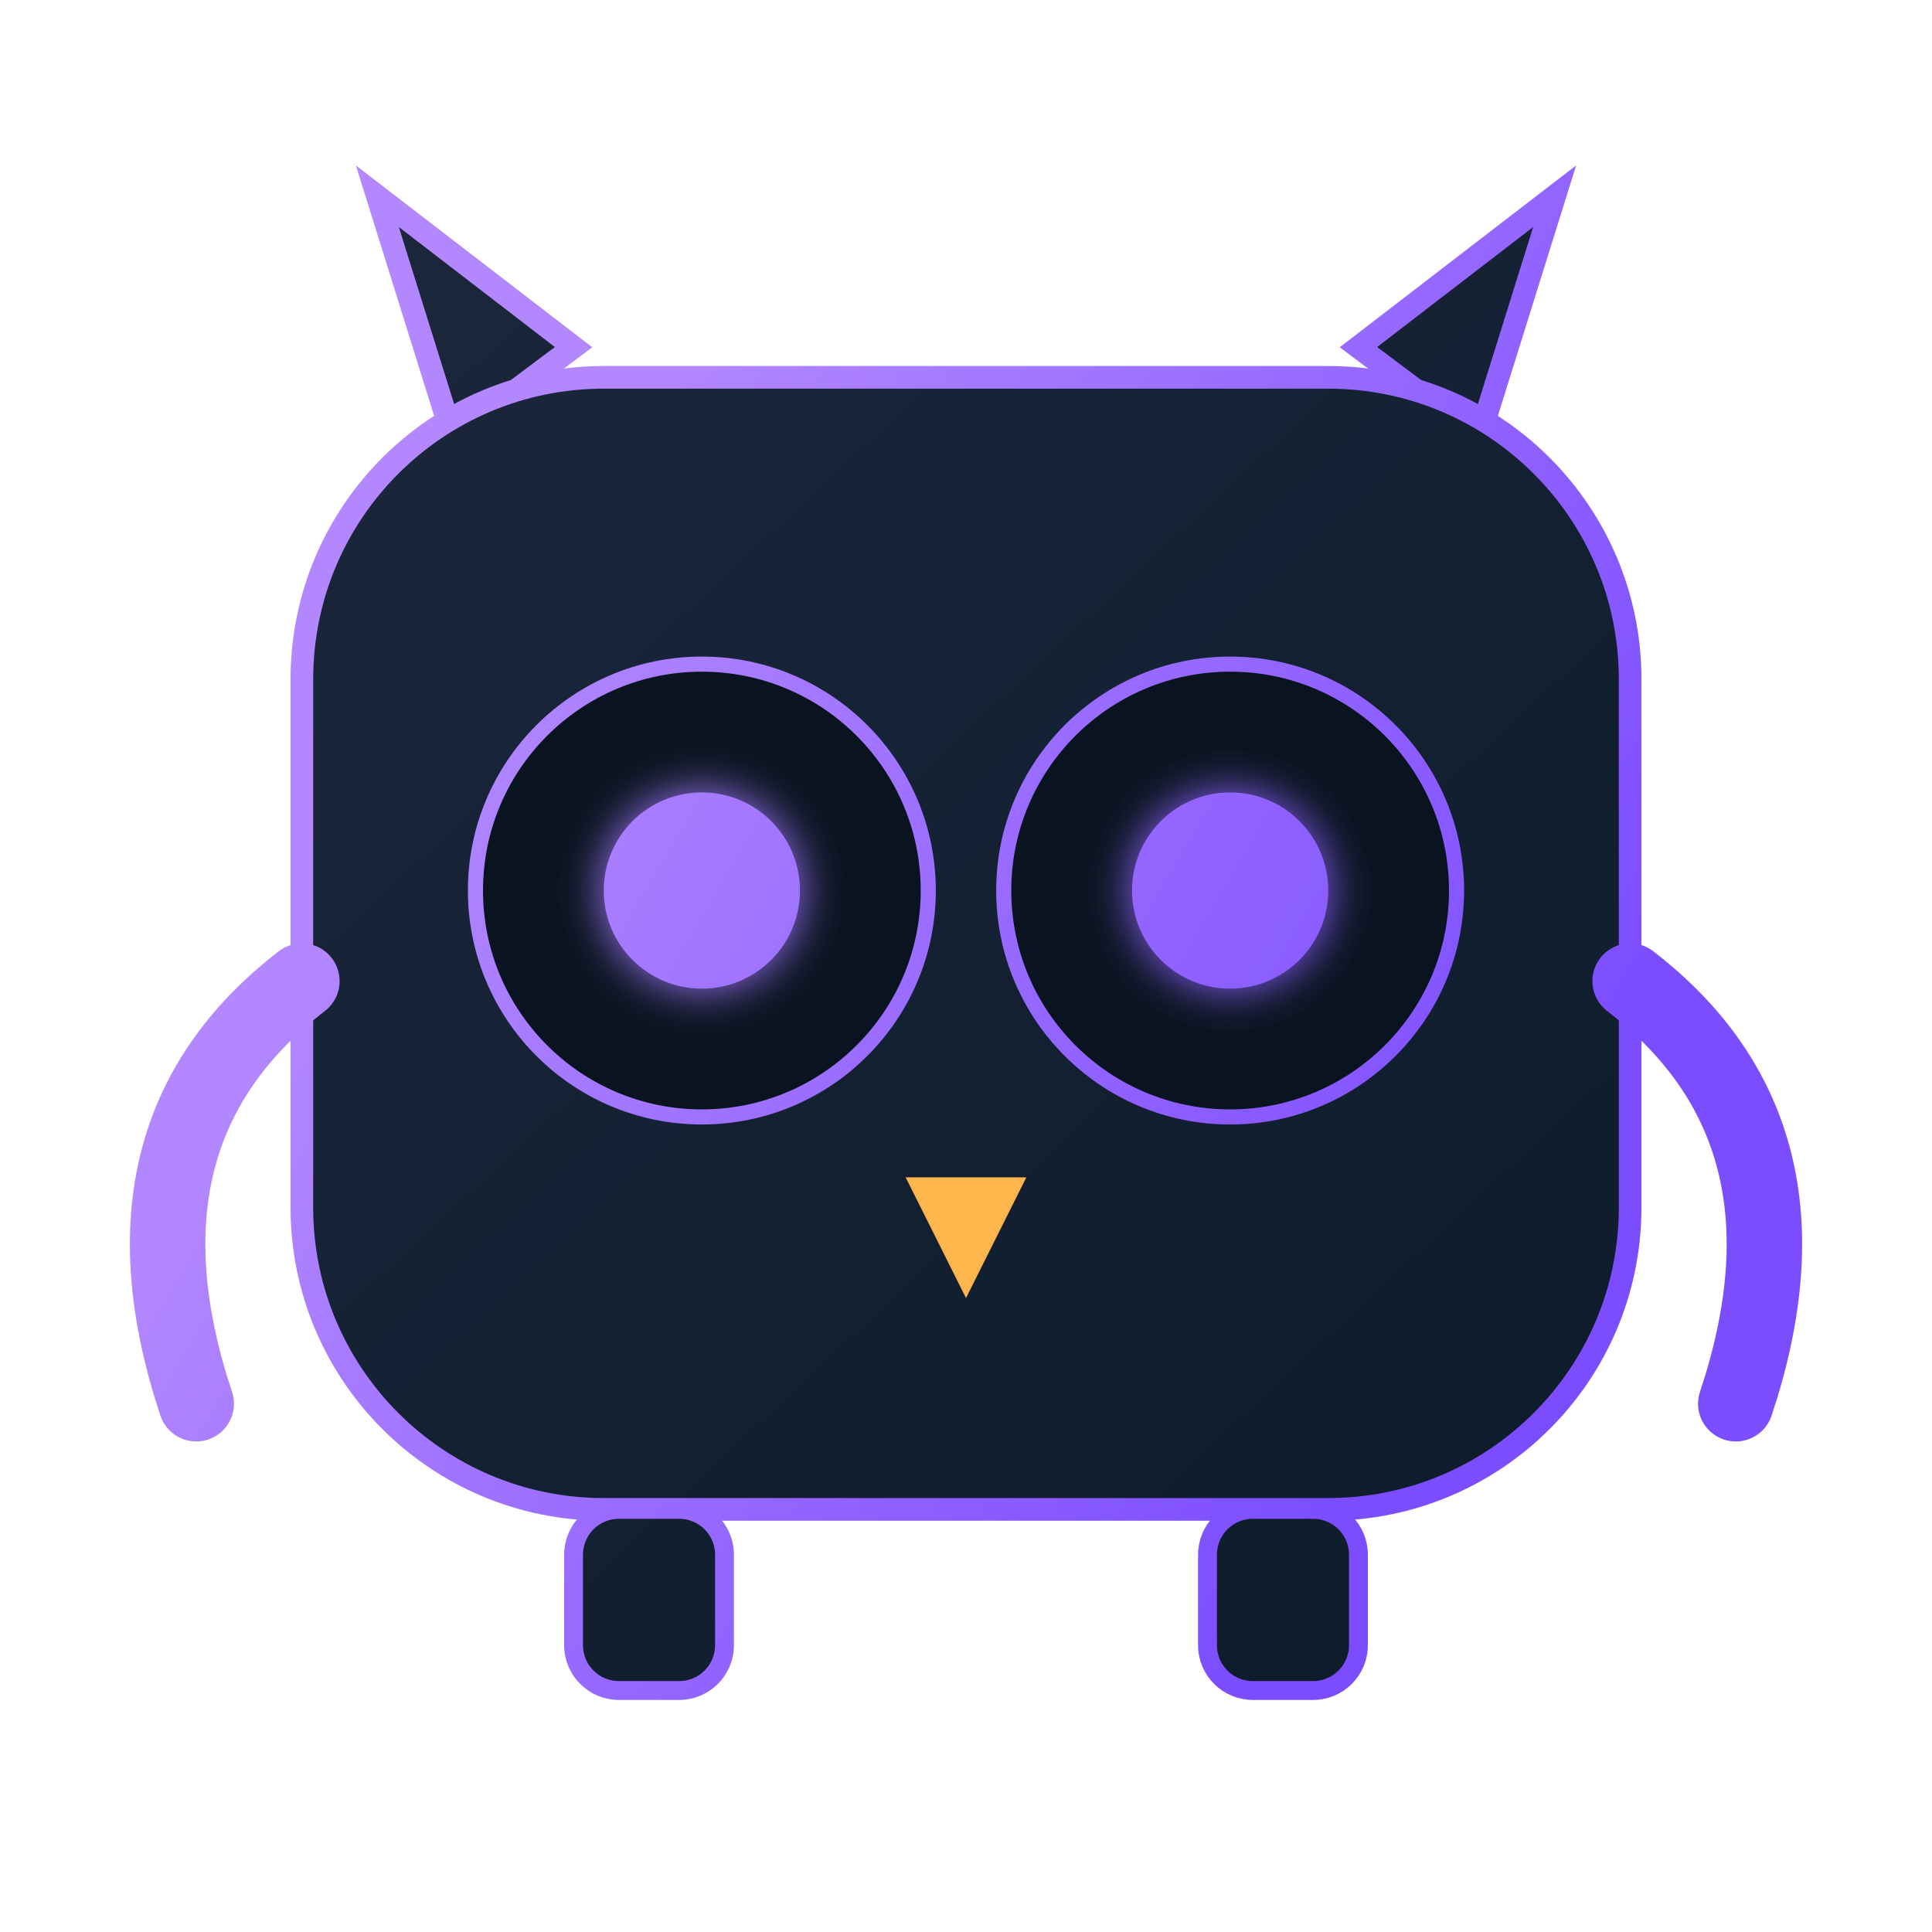
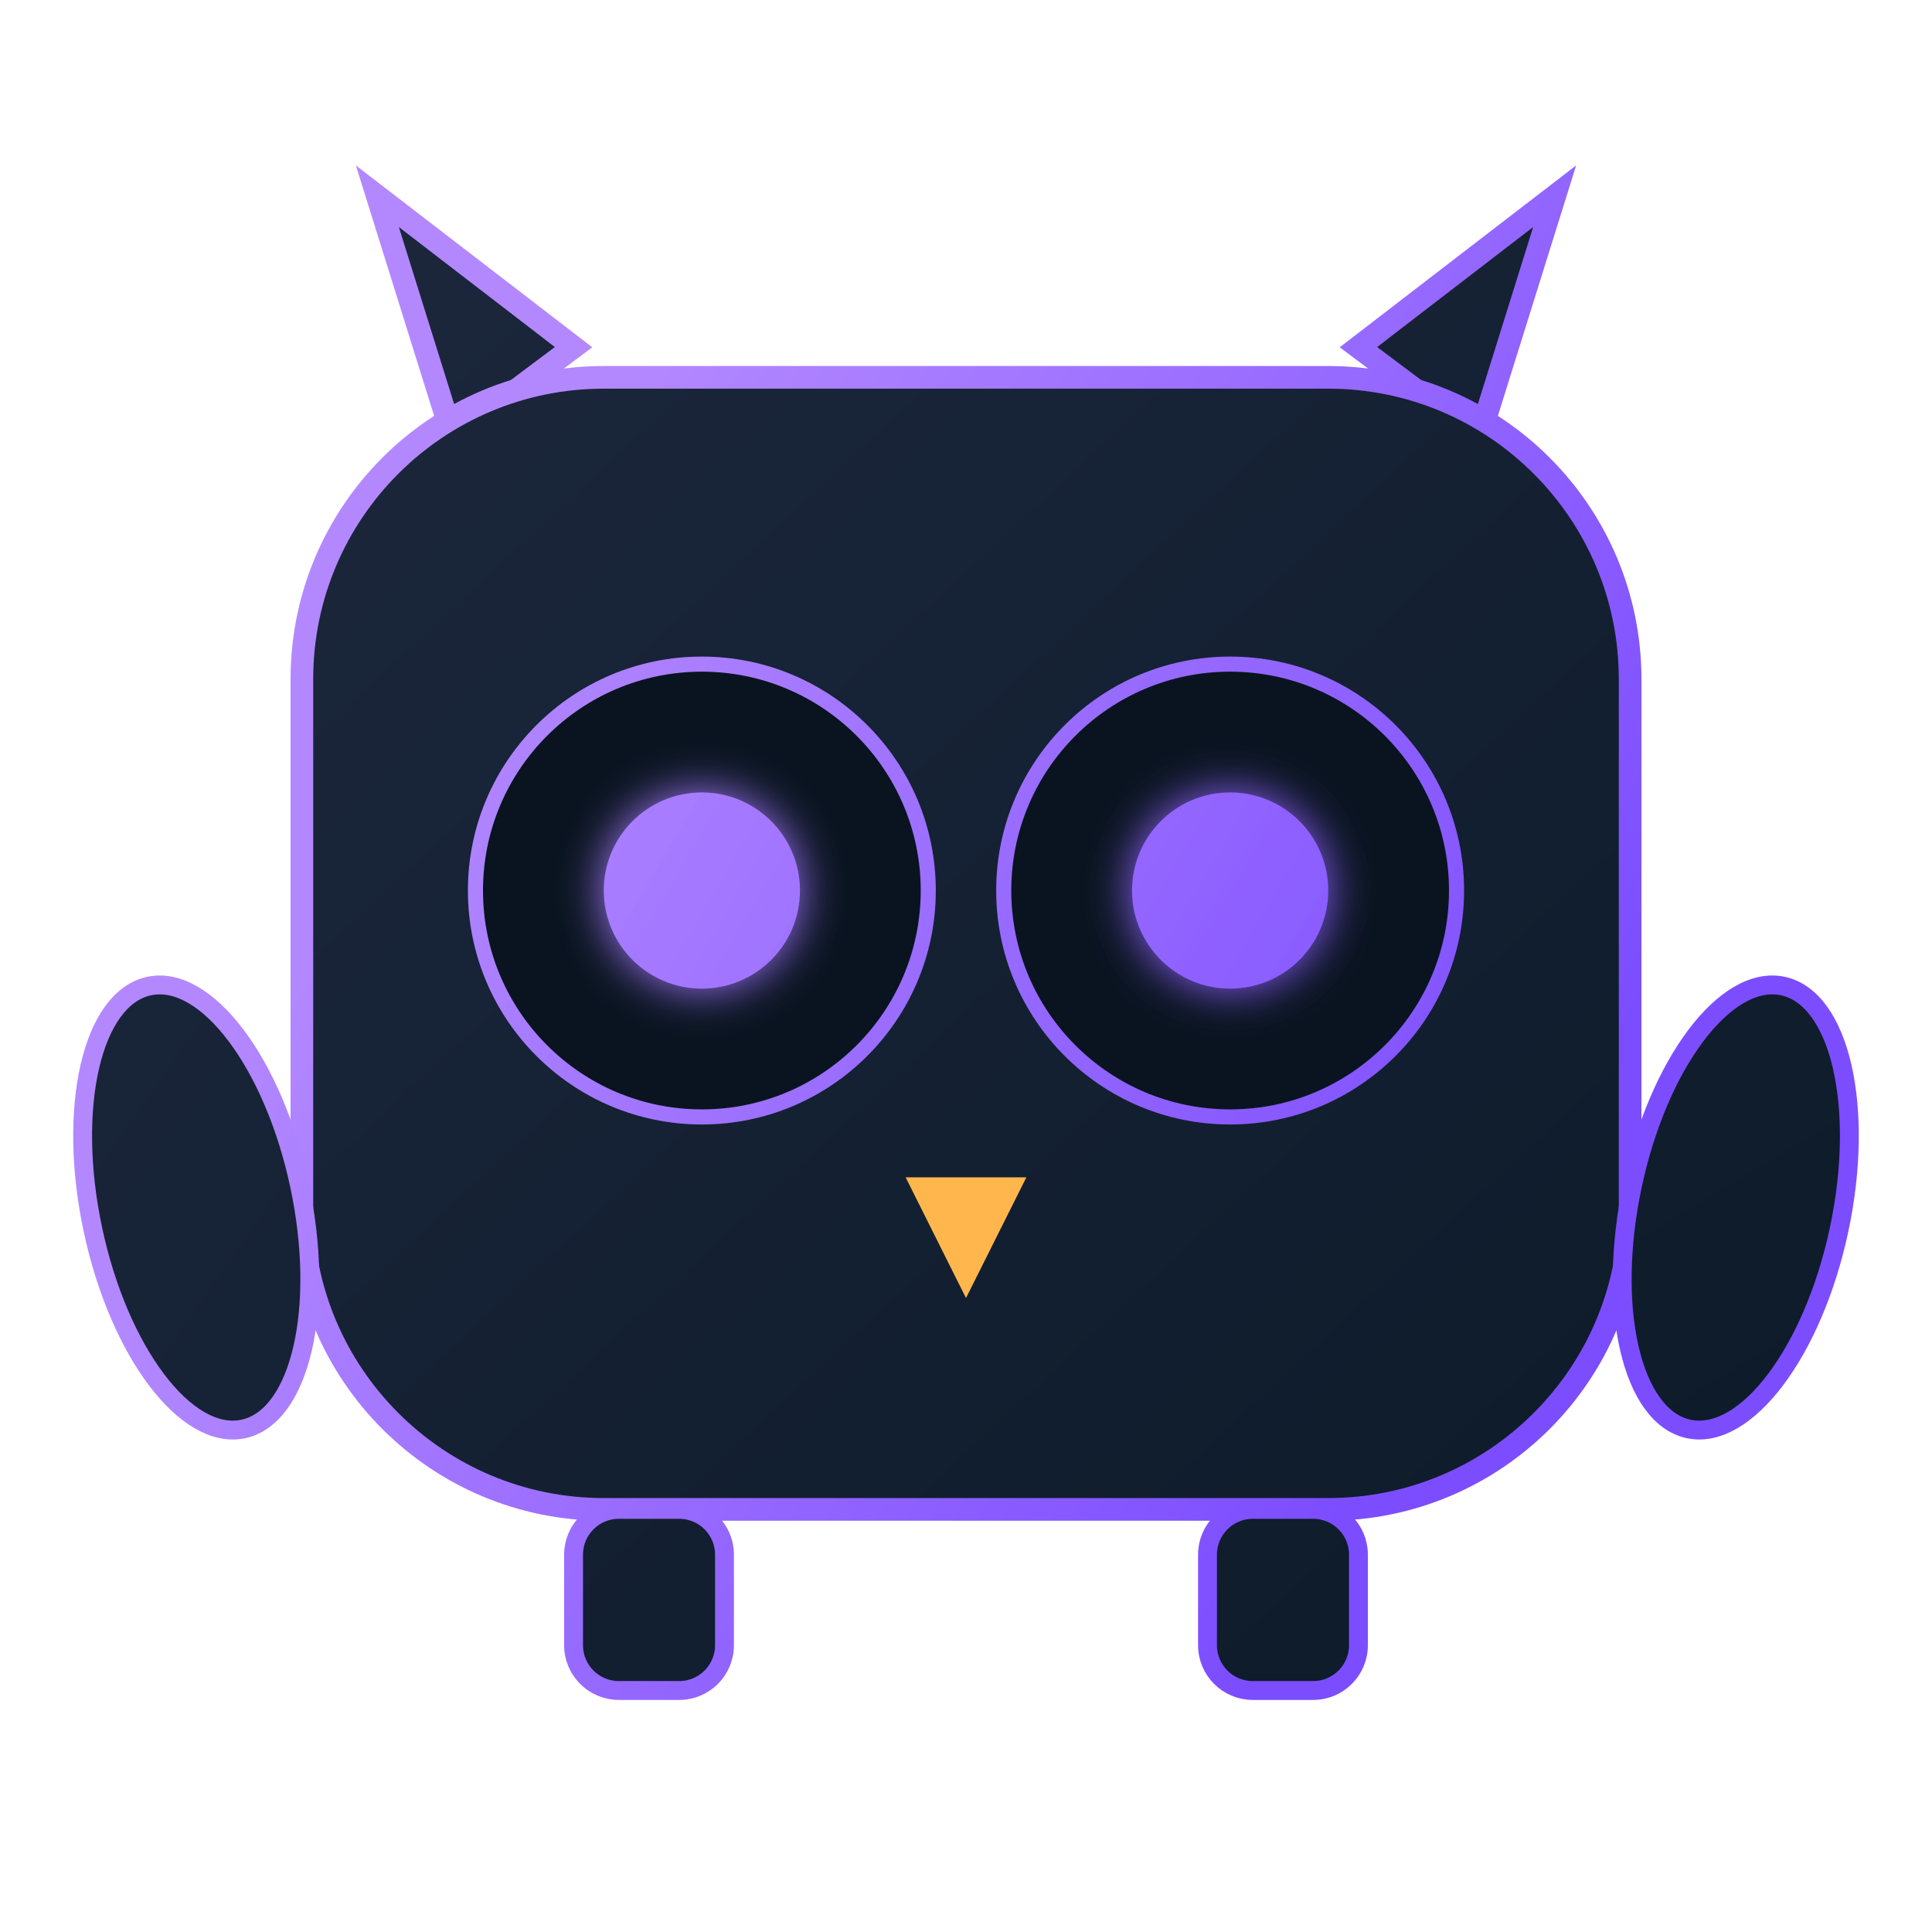
<svg xmlns="http://www.w3.org/2000/svg" width="256" height="256" viewBox="0 0 256 256" fill="none">
  <defs>
    <linearGradient id="bodyGrad" x1="48" y1="48" x2="208" y2="220" gradientUnits="userSpaceOnUse">
      <stop offset="0" stop-color="#1b263b" />
      <stop offset="1" stop-color="#0d1b2a" />
    </linearGradient>
    <linearGradient id="accentGrad" x1="60" y1="90" x2="196" y2="170" gradientUnits="userSpaceOnUse">
      <stop offset="0" stop-color="#b388ff" />
      <stop offset="1" stop-color="#7c4dff" />
    </linearGradient>
    <filter id="glow" x="-30%" y="-30%" width="160%" height="160%">
      <feGaussianBlur stdDeviation="3" result="blur" />
      <feMerge>
        <feMergeNode in="blur" />
        <feMergeNode in="SourceGraphic" />
      </feMerge>
    </filter>
  </defs>
  <g id="pet-body-group">
    <path d="M60 58 L50 26 L76 46 Z" fill="url(#bodyGrad)" stroke="url(#accentGrad)" stroke-width="3" />
    <path d="M196 58 L206 26 L180 46 Z" fill="url(#bodyGrad)" stroke="url(#accentGrad)" stroke-width="3" />
    <rect x="40" y="50" width="176" height="150" rx="40" fill="url(#bodyGrad)" stroke="url(#accentGrad)" stroke-width="3" />
    <circle cx="93" cy="118" r="30" fill="#0a1420" stroke="url(#accentGrad)" stroke-width="2" />
    <circle cx="163" cy="118" r="30" fill="#0a1420" stroke="url(#accentGrad)" stroke-width="2" />
    <circle cx="93" cy="118" r="13" fill="url(#accentGrad)" filter="url(#glow)">
      <animate attributeName="r" values="13;3;13" keyTimes="0;0.5;1" dur="3.2s" repeatCount="indefinite" />
    </circle>
    <circle cx="163" cy="118" r="13" fill="url(#accentGrad)" filter="url(#glow)">
      <animate attributeName="r" values="13;3;13" keyTimes="0;0.5;1" dur="3.2s" repeatCount="indefinite" />
    </circle>
    <path d="M120 156 L128 172 L136 156 Z" fill="#ffb74d" />
-     <path d="M40 130 Q14 150 26 186" stroke="url(#accentGrad)" stroke-width="10" stroke-linecap="round" fill="none" />
-     <path d="M216 130 Q242 150 230 186" stroke="url(#accentGrad)" stroke-width="10" stroke-linecap="round" fill="none" />
+     <ellipse cx="26" cy="160" rx="14" ry="30" transform="rotate(-12 26 160)" fill="url(#bodyGrad)" stroke="url(#accentGrad)" stroke-width="2.5" />
+     <ellipse cx="230" cy="160" rx="14" ry="30" transform="rotate(12 230 160)" fill="url(#bodyGrad)" stroke="url(#accentGrad)" stroke-width="2.5" />
    <rect x="76" y="200" width="20" height="24" rx="6" fill="url(#bodyGrad)" stroke="url(#accentGrad)" stroke-width="2.5" />
    <rect x="160" y="200" width="20" height="24" rx="6" fill="url(#bodyGrad)" stroke="url(#accentGrad)" stroke-width="2.5" />
  </g>
</svg>
